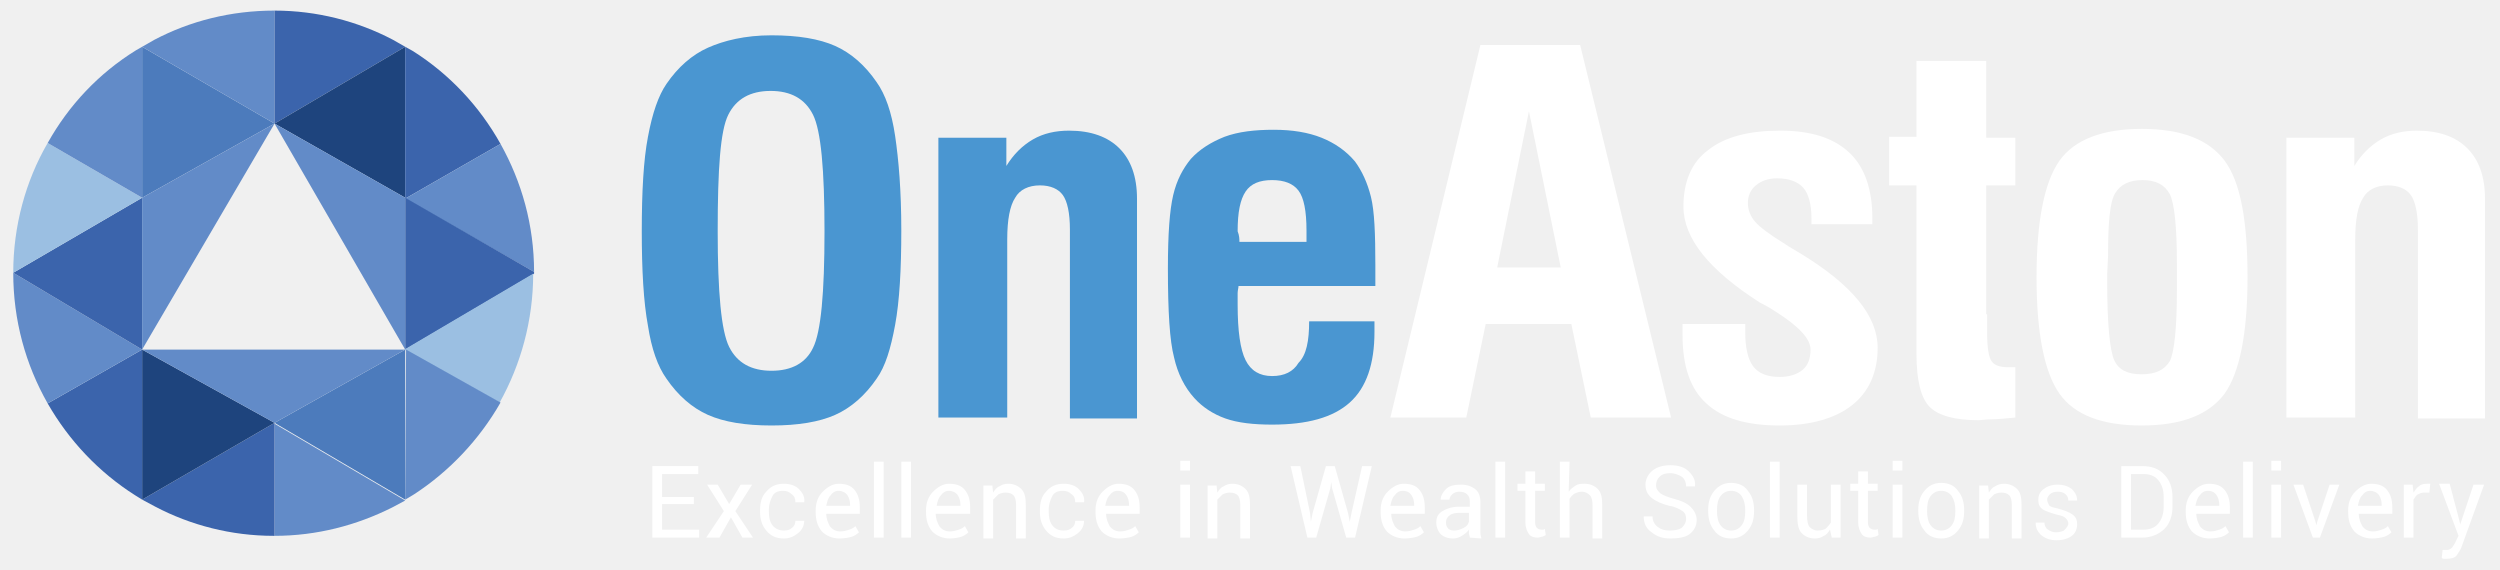
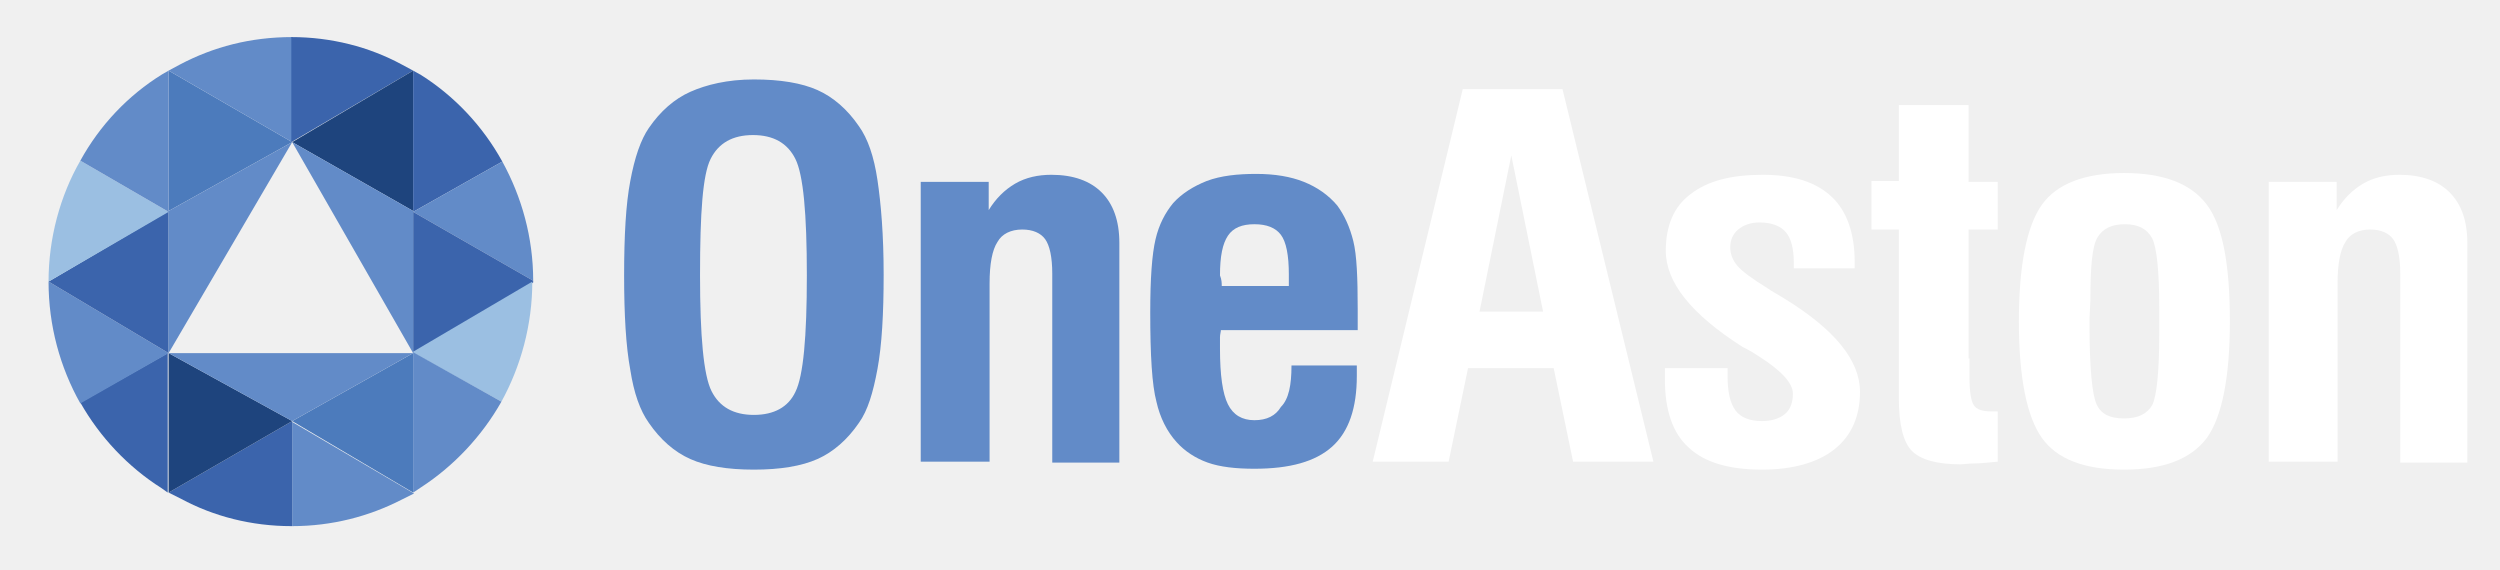
<svg xmlns="http://www.w3.org/2000/svg" version="1.1" id="Layer_1" x="0px" y="0px" viewBox="0 0 283.2 64.5" style="enable-background:new 0 0 283.2 64.5;" xml:space="preserve">
  <style type="text/css">
	.st0{fill:#FFFFFF;}
- 	.st1{fill:#4A96D1;}
+ 	.st1{fill:#628BC8;}
	.st2{fill:none;}
	.st3{fill:#4C7BBC;}
- 	.st4{fill:#628BC8;}
- 	.st5{fill:#3B64AC;}
- 	.st6{fill:#1E447D;}
- 	.st7{fill:#9BBFE2;}
+ 	.st4{fill:#3B64AC;}
+ 	.st5{fill:#1E447D;}
+ 	.st6{fill:#9BBFE2;}
</style>
  <g>
-     <path class="st0" d="M157.5,47.3l10.2-42.2H179l10.3,42.2h-9.1L178,36.7h-9.7l-2.2,10.6C166.1,47.3,157.5,47.3,157.5,47.3z    M169.6,30.3h7.2l-3.6-17.7L169.6,30.3z" />
-     <path class="st0" d="M190.6,36.7h7.1v0.9c0,1.8,0.3,3.1,0.9,3.9c0.6,0.8,1.6,1.2,3,1.2c1.1,0,2-0.3,2.6-0.8s0.9-1.3,0.9-2.3   c0-1.2-1.3-2.6-3.8-4.2c-0.6-0.4-1.1-0.7-1.5-0.9l-0.4-0.2c-5.8-3.7-8.7-7.3-8.7-10.9c0-2.8,0.9-5,2.8-6.4c1.9-1.5,4.6-2.2,8.2-2.2   c3.4,0,6,0.8,7.8,2.5c1.7,1.6,2.6,4.1,2.6,7.4v0.7h-6.9v-0.7c0-1.5-0.3-2.7-0.9-3.4s-1.6-1.1-3-1.1c-1,0-1.8,0.3-2.4,0.8   c-0.6,0.5-0.9,1.2-0.9,2s0.3,1.5,0.8,2.1s1.7,1.5,3.5,2.6c0.4,0.3,1,0.6,1.8,1.1c5.7,3.5,8.6,7,8.6,10.6c0,2.8-1,5-2.9,6.5   s-4.7,2.3-8.2,2.3c-3.7,0-6.5-0.8-8.3-2.5c-1.8-1.6-2.7-4.2-2.7-7.7c0-0.1,0-0.3,0-0.6C190.6,37.1,190.6,36.9,190.6,36.7z" />
-     <path class="st0" d="M225.1,35.6v2.1c0,1.7,0.2,2.8,0.5,3.2c0.3,0.5,1,0.7,1.9,0.7c0.2,0,0.4,0,0.5,0s0.2,0,0.3,0v5.7   c-1.1,0.1-2,0.2-2.7,0.2c-0.6,0-1.2,0.1-1.5,0.1c-2.6,0-4.5-0.5-5.5-1.5s-1.5-3-1.5-6V21H214v-5.5h3.1V6.9h7.9v8.7h3.3V21H225v14.6   H225.1z" />
-     <path class="st0" d="M230.7,31.4c0-6.4,0.9-10.8,2.6-13.2s4.9-3.6,9.3-3.6c4.5,0,7.6,1.2,9.4,3.6c1.8,2.4,2.6,6.8,2.6,13.2   s-0.9,10.8-2.6,13.2c-1.8,2.4-4.9,3.6-9.4,3.6s-7.6-1.2-9.3-3.6C231.6,42.2,230.7,37.8,230.7,31.4z M238.7,31.1v0.7   c0,4.9,0.3,7.9,0.8,9c0.5,1.1,1.5,1.6,3.1,1.6s2.6-0.5,3.2-1.5c0.5-1,0.8-3.7,0.8-8v-1.3v-1.8c0-4.2-0.3-6.8-0.8-7.8   c-0.6-1.1-1.6-1.6-3.1-1.6s-2.5,0.5-3.1,1.5s-0.8,3.3-0.8,7.1L238.7,31.1L238.7,31.1z" />
-     <path class="st0" d="M259,47.3V15.6h7.7v3.2c0.8-1.3,1.8-2.3,3-3c1.2-0.7,2.6-1,4.1-1c2.5,0,4.4,0.7,5.7,2s2,3.2,2,5.7v24.9h-7.6   V26c0-1.9-0.3-3.2-0.8-3.9s-1.4-1.1-2.6-1.1c-1.3,0-2.3,0.5-2.8,1.4c-0.6,0.9-0.9,2.5-0.9,4.7v20.2H259z" />
+     <path class="st0" d="M155.5,52.3l10.2-42.2H177l10.3,42.2h-9.1L176,41.7h-9.7l-2.2,10.6C164.1,52.3,155.5,52.3,155.5,52.3z    M167.6,35.3h7.2l-3.6-17.7L167.6,35.3z" />
+     <path class="st0" d="M188.6,41.7h7.1v0.9c0,1.8,0.3,3.1,0.9,3.9c0.6,0.8,1.6,1.2,3,1.2c1.1,0,2-0.3,2.6-0.8s0.9-1.3,0.9-2.3   c0-1.2-1.3-2.6-3.8-4.2c-0.6-0.4-1.1-0.7-1.5-0.9l-0.4-0.2c-5.8-3.7-8.7-7.3-8.7-10.9c0-2.8,0.9-5,2.8-6.4c1.9-1.5,4.6-2.2,8.2-2.2   c3.4,0,6,0.8,7.8,2.5c1.7,1.6,2.6,4.1,2.6,7.4v0.7h-6.9v-0.7c0-1.5-0.3-2.7-0.9-3.4s-1.6-1.1-3-1.1c-1,0-1.8,0.3-2.4,0.8   c-0.6,0.5-0.9,1.2-0.9,2s0.3,1.5,0.8,2.1s1.7,1.5,3.5,2.6c0.4,0.3,1,0.6,1.8,1.1c5.7,3.5,8.6,7,8.6,10.6c0,2.8-1,5-2.9,6.5   s-4.7,2.3-8.2,2.3c-3.7,0-6.5-0.8-8.3-2.5c-1.8-1.6-2.7-4.2-2.7-7.7c0-0.1,0-0.3,0-0.6C188.6,42.1,188.6,41.9,188.6,41.7z" />
+     <path class="st0" d="M223.1,40.6v2.1c0,1.7,0.2,2.8,0.5,3.2c0.3,0.5,1,0.7,1.9,0.7c0.2,0,0.4,0,0.5,0s0.2,0,0.3,0v5.7   c-1.1,0.1-2,0.2-2.7,0.2c-0.6,0-1.2,0.1-1.5,0.1c-2.6,0-4.5-0.5-5.5-1.5s-1.5-3-1.5-6V26H212v-5.5h3.1v-8.6h7.9v8.7h3.3V26H223   v14.6H223.1z" />
+     <path class="st0" d="M228.7,36.4c0-6.4,0.9-10.8,2.6-13.2s4.9-3.6,9.3-3.6c4.5,0,7.6,1.2,9.4,3.6c1.8,2.4,2.6,6.8,2.6,13.2   s-0.9,10.8-2.6,13.2c-1.8,2.4-4.9,3.6-9.4,3.6s-7.6-1.2-9.3-3.6C229.6,47.2,228.7,42.8,228.7,36.4z M236.7,36.1v0.7   c0,4.9,0.3,7.9,0.8,9c0.5,1.1,1.5,1.6,3.1,1.6s2.6-0.5,3.2-1.5c0.5-1,0.8-3.7,0.8-8v-1.3v-1.8c0-4.2-0.3-6.8-0.8-7.8   c-0.6-1.1-1.6-1.6-3.1-1.6s-2.5,0.5-3.1,1.5s-0.8,3.3-0.8,7.1L236.7,36.1L236.7,36.1z" />
+     <path class="st0" d="M257,52.3V20.6h7.7v3.2c0.8-1.3,1.8-2.3,3-3c1.2-0.7,2.6-1,4.1-1c2.5,0,4.4,0.7,5.7,2s2,3.2,2,5.7v24.9h-7.6   V31c0-1.9-0.3-3.2-0.8-3.9s-1.4-1.1-2.6-1.1c-1.3,0-2.3,0.5-2.8,1.4c-0.6,0.9-0.9,2.5-0.9,4.7v20.2H257z" />
  </g>
  <g>
-     <path class="st1" d="M72.7,26.2c0-4.5,0.2-8.1,0.7-10.7c0.5-2.7,1.2-4.7,2.1-6c1.3-1.9,2.9-3.3,4.7-4.1S84.4,4,87.4,4   s5.4,0.4,7.2,1.2s3.4,2.2,4.7,4.1c1,1.4,1.7,3.4,2.1,6.1s0.7,6.2,0.7,10.7c0,4.4-0.2,8-0.7,10.7s-1.1,4.7-2.1,6.1   c-1.3,1.9-2.9,3.3-4.7,4.1c-1.8,0.8-4.2,1.2-7.2,1.2S82,47.8,80.2,47c-1.8-0.8-3.4-2.2-4.7-4.1c-1-1.4-1.7-3.4-2.1-6   C72.9,34.2,72.7,30.6,72.7,26.2z M81.3,26.2c0,6.9,0.4,11.3,1.3,13.1c0.9,1.8,2.5,2.7,4.8,2.7s3.9-0.9,4.7-2.6   c0.9-1.8,1.3-6.2,1.3-13.2S93,14.8,92.1,13s-2.5-2.7-4.8-2.7s-3.9,0.9-4.8,2.7S81.3,19.1,81.3,26.2z" />
-     <path class="st1" d="M106.3,47.3V15.6h7.7v3.2c0.8-1.3,1.8-2.3,3-3c1.2-0.7,2.6-1,4.1-1c2.5,0,4.4,0.7,5.7,2s2,3.2,2,5.7v24.9h-7.6   V26c0-1.9-0.3-3.2-0.8-3.9S119,21,117.8,21c-1.3,0-2.3,0.5-2.8,1.4c-0.6,0.9-0.9,2.5-0.9,4.7v20.2H106.3z" />
-     <path class="st1" d="M148.3,36.4h7.4c0,0.1,0,0.4,0,0.6c0,0.3,0,0.5,0,0.6c0,3.6-0.9,6.3-2.8,8c-1.9,1.7-4.8,2.5-8.8,2.5   c-2.1,0-3.9-0.2-5.3-0.7c-1.4-0.5-2.6-1.3-3.5-2.3c-1.1-1.2-1.9-2.8-2.3-4.6c-0.5-1.9-0.7-5.2-0.7-10.1c0-3.9,0.2-6.6,0.6-8.3   c0.4-1.7,1.1-3,2-4.1c1-1.1,2.3-1.9,3.8-2.5c1.6-0.6,3.5-0.8,5.6-0.8s3.9,0.3,5.4,0.9s2.8,1.5,3.8,2.7c0.8,1.1,1.4,2.4,1.8,4   c0.4,1.6,0.5,4.2,0.5,7.7v2.4h-15.5c0,0.2-0.1,0.5-0.1,0.8s0,0.7,0,1.3c0,3,0.3,5.1,0.9,6.3c0.6,1.2,1.6,1.8,3,1.8s2.4-0.5,3-1.5   C148,40.2,148.3,38.6,148.3,36.4z M140.4,27.4h7.6v-1.3c0-2.2-0.3-3.7-0.9-4.5s-1.6-1.2-3-1.2s-2.4,0.4-3,1.3s-0.9,2.3-0.9,4.5   C140.4,26.7,140.4,27.1,140.4,27.4z" />
+     <path class="st1" d="M70.7,31.2c0-4.5,0.2-8.1,0.7-10.7c0.5-2.7,1.2-4.7,2.1-6c1.3-1.9,2.9-3.3,4.7-4.1C80,9.6,82.4,9,85.4,9   s5.4,0.4,7.2,1.2s3.4,2.2,4.7,4.1c1,1.4,1.7,3.4,2.1,6.1s0.7,6.2,0.7,10.7c0,4.4-0.2,8-0.7,10.7s-1.1,4.7-2.1,6.1   c-1.3,1.9-2.9,3.3-4.7,4.1c-1.8,0.8-4.2,1.2-7.2,1.2S80,52.8,78.2,52s-3.4-2.2-4.7-4.1c-1-1.4-1.7-3.4-2.1-6   C70.9,39.2,70.7,35.6,70.7,31.2z M79.3,31.2c0,6.9,0.4,11.3,1.3,13.1c0.9,1.8,2.5,2.7,4.8,2.7s3.9-0.9,4.7-2.6   c0.9-1.8,1.3-6.2,1.3-13.2S91,19.8,90.1,18s-2.5-2.7-4.8-2.7s-3.9,0.9-4.8,2.7S79.3,24.1,79.3,31.2z" />
+     <path class="st1" d="M104.3,52.3V20.6h7.7v3.2c0.8-1.3,1.8-2.3,3-3c1.2-0.7,2.6-1,4.1-1c2.5,0,4.4,0.7,5.7,2s2,3.2,2,5.7v24.9h-7.6   V31c0-1.9-0.3-3.2-0.8-3.9S117,26,115.8,26c-1.3,0-2.3,0.5-2.8,1.4c-0.6,0.9-0.9,2.5-0.9,4.7v20.2H104.3z" />
+     <path class="st1" d="M146.3,41.4h7.4c0,0.1,0,0.4,0,0.6c0,0.3,0,0.5,0,0.6c0,3.6-0.9,6.3-2.8,8c-1.9,1.7-4.8,2.5-8.8,2.5   c-2.1,0-3.9-0.2-5.3-0.7c-1.4-0.5-2.6-1.3-3.5-2.3c-1.1-1.2-1.9-2.8-2.3-4.6c-0.5-1.9-0.7-5.2-0.7-10.1c0-3.9,0.2-6.6,0.6-8.3   c0.4-1.7,1.1-3,2-4.1c1-1.1,2.3-1.9,3.8-2.5c1.6-0.6,3.5-0.8,5.6-0.8s3.9,0.3,5.4,0.9c1.5,0.6,2.8,1.5,3.8,2.7   c0.8,1.1,1.4,2.4,1.8,4c0.4,1.6,0.5,4.2,0.5,7.7v2.4h-15.5c0,0.2-0.1,0.5-0.1,0.8s0,0.7,0,1.3c0,3,0.3,5.1,0.9,6.3   c0.6,1.2,1.6,1.8,3,1.8s2.4-0.5,3-1.5C146,45.2,146.3,43.6,146.3,41.4z M138.4,32.4h7.6v-1.3c0-2.2-0.3-3.7-0.9-4.5s-1.6-1.2-3-1.2   s-2.4,0.4-3,1.3s-0.9,2.3-0.9,4.5C138.4,31.7,138.4,32.1,138.4,32.4z" />
  </g>
  <g>
-     <path class="st0" d="M78.6,57.1H75V60h4.2v0.9h-5.3v-8.1h5.2v0.9H75v2.6h3.6V57.1z" />
-     <path class="st0" d="M82.6,57.1l1.3-2.2h1.3l-1.9,3l2,3h-1.2l-1.3-2.3l-1.3,2.3H80l2-3l-1.9-3h1.2L82.6,57.1z" />
-     <path class="st0" d="M88.8,60.1c0.4,0,0.7-0.1,0.9-0.3c0.3-0.2,0.4-0.5,0.4-0.8h1l0,0c0,0.5-0.2,1-0.7,1.4s-1,0.6-1.6,0.6   c-0.9,0-1.5-0.3-2-0.9c-0.5-0.6-0.7-1.3-0.7-2.1v-0.2c0-0.9,0.2-1.6,0.7-2.1c0.5-0.6,1.1-0.9,2-0.9c0.7,0,1.3,0.2,1.7,0.6   c0.4,0.4,0.7,0.9,0.6,1.5l0,0h-1c0-0.4-0.1-0.7-0.4-0.9c-0.3-0.3-0.6-0.4-1-0.4c-0.6,0-1,0.2-1.2,0.6c-0.2,0.4-0.4,0.9-0.4,1.5V58   c0,0.6,0.1,1.1,0.4,1.5C87.8,59.9,88.3,60.1,88.8,60.1z" />
-     <path class="st0" d="M95.1,61c-0.8,0-1.5-0.3-2-0.8c-0.5-0.6-0.7-1.3-0.7-2.2v-0.2c0-0.9,0.3-1.6,0.8-2.1s1.1-0.9,1.8-0.9   c0.8,0,1.4,0.2,1.8,0.7s0.6,1.1,0.6,2v0.7h-3.8l0,0c0,0.6,0.2,1,0.4,1.4c0.3,0.4,0.7,0.6,1.2,0.6c0.4,0,0.7-0.1,1-0.2   c0.3-0.1,0.5-0.2,0.7-0.4l0.4,0.7c-0.2,0.2-0.5,0.4-0.8,0.5S95.6,61,95.1,61z M95,55.6c-0.4,0-0.7,0.2-0.9,0.5   c-0.3,0.3-0.4,0.7-0.5,1.2l0,0h2.7v-0.1c0-0.4-0.1-0.8-0.3-1.1S95.4,55.6,95,55.6z" />
-     <path class="st0" d="M100.1,60.9H99v-8.6h1.1V60.9z" />
-     <path class="st0" d="M103.2,60.9h-1.1v-8.6h1.1V60.9z" />
-     <path class="st0" d="M107.6,61c-0.8,0-1.5-0.3-2-0.8c-0.5-0.6-0.7-1.3-0.7-2.2v-0.2c0-0.9,0.3-1.6,0.8-2.1s1.1-0.9,1.8-0.9   c0.8,0,1.4,0.2,1.8,0.7s0.6,1.1,0.6,2v0.7H106l0,0c0,0.6,0.2,1,0.4,1.4c0.3,0.4,0.7,0.6,1.2,0.6c0.4,0,0.7-0.1,1-0.2   c0.3-0.1,0.5-0.2,0.7-0.4l0.4,0.7c-0.2,0.2-0.5,0.4-0.8,0.5S108.1,61,107.6,61z M107.5,55.6c-0.4,0-0.7,0.2-0.9,0.5   c-0.3,0.3-0.4,0.7-0.5,1.2l0,0h2.7v-0.1c0-0.4-0.1-0.8-0.3-1.1S107.9,55.6,107.5,55.6z" />
-     <path class="st0" d="M112.4,54.9l0.1,0.9c0.2-0.3,0.4-0.6,0.7-0.7c0.3-0.2,0.6-0.3,1-0.3c0.6,0,1.1,0.2,1.5,0.6   c0.4,0.4,0.5,1,0.5,1.8V61h-1.1v-3.8c0-0.5-0.1-0.9-0.3-1.1s-0.5-0.3-0.9-0.3c-0.3,0-0.6,0.1-0.8,0.2c-0.2,0.2-0.4,0.4-0.6,0.6V61   h-1.1v-6h1V54.9z" />
-     <path class="st0" d="M120.5,60.1c0.4,0,0.7-0.1,0.9-0.3c0.3-0.2,0.4-0.5,0.4-0.8h1l0,0c0,0.5-0.2,1-0.7,1.4s-1,0.6-1.6,0.6   c-0.9,0-1.5-0.3-2-0.9c-0.5-0.6-0.7-1.3-0.7-2.1v-0.2c0-0.9,0.2-1.6,0.7-2.1c0.5-0.6,1.1-0.9,2-0.9c0.7,0,1.3,0.2,1.7,0.6   c0.4,0.4,0.7,0.9,0.6,1.5l0,0h-1c0-0.4-0.1-0.7-0.4-0.9c-0.3-0.3-0.6-0.4-1-0.4c-0.6,0-1,0.2-1.2,0.6c-0.2,0.4-0.4,0.9-0.4,1.5V58   c0,0.6,0.1,1.1,0.4,1.5C119.5,59.9,119.9,60.1,120.5,60.1z" />
-     <path class="st0" d="M126.8,61c-0.8,0-1.5-0.3-2-0.8c-0.5-0.6-0.7-1.3-0.7-2.2v-0.2c0-0.9,0.3-1.6,0.8-2.1s1.1-0.9,1.8-0.9   c0.8,0,1.4,0.2,1.8,0.7s0.6,1.1,0.6,2v0.7h-3.8l0,0c0,0.6,0.2,1,0.4,1.4c0.3,0.4,0.7,0.6,1.2,0.6c0.4,0,0.7-0.1,1-0.2   c0.3-0.1,0.5-0.2,0.7-0.4l0.4,0.7c-0.2,0.2-0.5,0.4-0.8,0.5S127.3,61,126.8,61z M126.6,55.6c-0.4,0-0.7,0.2-0.9,0.5   c-0.3,0.3-0.4,0.7-0.5,1.2l0,0h2.7v-0.1c0-0.4-0.1-0.8-0.3-1.1S127.1,55.6,126.6,55.6z" />
-     <path class="st0" d="M134.8,53.3h-1.1v-1.1h1.1V53.3z M134.8,60.9h-1.1v-6h1.1V60.9z" />
-     <path class="st0" d="M137.8,54.9l0.1,0.9c0.2-0.3,0.4-0.6,0.7-0.7c0.3-0.2,0.6-0.3,1-0.3c0.6,0,1.1,0.2,1.5,0.6   c0.4,0.4,0.5,1,0.5,1.8V61h-1.1v-3.8c0-0.5-0.1-0.9-0.3-1.1s-0.5-0.3-0.9-0.3c-0.3,0-0.6,0.1-0.8,0.2c-0.2,0.2-0.4,0.4-0.6,0.6V61   h-1.1v-6h1V54.9z" />
-     <path class="st0" d="M148.4,58.1l0.1,1l0,0l0.2-1l1.5-5.3h1l1.5,5.3l0.2,1l0,0l0.2-1l1.2-5.3h1.1l-1.9,8.1h-1l-1.6-5.6l-0.1-0.7   l0,0l-0.1,0.7l-1.6,5.6h-1l-1.9-8.1h1.1L148.4,58.1z" />
-     <path class="st0" d="M159.1,61c-0.8,0-1.5-0.3-2-0.8c-0.5-0.6-0.7-1.3-0.7-2.2v-0.2c0-0.9,0.3-1.6,0.8-2.1s1.1-0.9,1.8-0.9   c0.8,0,1.4,0.2,1.8,0.7s0.6,1.1,0.6,2v0.7h-3.8l0,0c0,0.6,0.2,1,0.4,1.4c0.3,0.4,0.7,0.6,1.2,0.6c0.4,0,0.7-0.1,1-0.2   c0.3-0.1,0.5-0.2,0.7-0.4l0.4,0.7c-0.2,0.2-0.5,0.4-0.8,0.5S159.6,61,159.1,61z M158.9,55.6c-0.4,0-0.7,0.2-0.9,0.5   c-0.3,0.3-0.4,0.7-0.5,1.2l0,0h2.7v-0.1c0-0.4-0.1-0.8-0.3-1.1S159.4,55.6,158.9,55.6z" />
-     <path class="st0" d="M166.5,60.9c0-0.2-0.1-0.3-0.1-0.5s0-0.3,0-0.4c-0.2,0.3-0.5,0.5-0.8,0.7s-0.7,0.3-1,0.3   c-0.6,0-1.1-0.2-1.4-0.5c-0.3-0.3-0.5-0.8-0.5-1.3c0-0.6,0.2-1,0.7-1.3s1.1-0.5,1.9-0.5h1.2v-0.6c0-0.4-0.1-0.6-0.3-0.8   s-0.5-0.3-0.9-0.3c-0.3,0-0.6,0.1-0.8,0.3s-0.3,0.4-0.3,0.6h-1l0,0c0-0.4,0.2-0.8,0.6-1.2s1-0.5,1.7-0.5s1.2,0.2,1.6,0.5   c0.4,0.3,0.6,0.8,0.6,1.5v2.9c0,0.2,0,0.4,0,0.6c0,0.2,0.1,0.4,0.1,0.6L166.5,60.9L166.5,60.9z M164.7,60.1c0.4,0,0.7-0.1,1.1-0.3   s0.5-0.4,0.6-0.7v-1h-1.2c-0.4,0-0.8,0.1-1,0.3c-0.3,0.2-0.4,0.5-0.4,0.8s0.1,0.5,0.2,0.6C164.1,60,164.4,60.1,164.7,60.1z" />
-     <path class="st0" d="M170.5,60.9h-1.1v-8.6h1.1V60.9z" />
-     <path class="st0" d="M173.9,53.4v1.4h1.1v0.8h-1.1v3.6c0,0.3,0.1,0.5,0.2,0.6s0.3,0.2,0.5,0.2c0.1,0,0.1,0,0.2,0s0.1,0,0.2-0.1   l0.1,0.7c-0.1,0.1-0.2,0.1-0.4,0.2c-0.2,0-0.3,0.1-0.5,0.1c-0.4,0-0.8-0.1-1-0.4s-0.4-0.7-0.4-1.3v-3.6h-0.9v-0.8h0.9v-1.4H173.9z" />
-     <path class="st0" d="M177.7,55.7c0.2-0.3,0.5-0.5,0.8-0.7s0.6-0.2,1-0.2c0.6,0,1.1,0.2,1.5,0.6c0.4,0.4,0.5,1,0.5,1.8V61h-1.1v-3.8   c0-0.5-0.1-0.9-0.3-1.1s-0.5-0.4-0.9-0.4c-0.3,0-0.6,0.1-0.8,0.2c-0.2,0.1-0.4,0.3-0.6,0.6v4.4h-1.1v-8.6h1.1L177.7,55.7   L177.7,55.7z" />
-     <path class="st0" d="M191,58.8c0-0.4-0.1-0.7-0.4-0.9s-0.8-0.5-1.5-0.6c-0.8-0.2-1.5-0.5-2-0.9s-0.7-0.9-0.7-1.5s0.3-1.2,0.8-1.6   c0.5-0.4,1.2-0.6,2-0.6c0.9,0,1.6,0.2,2.1,0.7s0.8,1,0.7,1.7l0,0h-1c0-0.5-0.2-0.9-0.5-1.1s-0.8-0.4-1.3-0.4s-0.9,0.1-1.2,0.4   s-0.4,0.6-0.4,1s0.2,0.6,0.5,0.9c0.3,0.2,0.8,0.4,1.5,0.6c0.8,0.2,1.5,0.5,1.9,0.9s0.7,0.9,0.7,1.5c0,0.7-0.3,1.2-0.8,1.6   S190,61,189.2,61s-1.5-0.2-2.1-0.7c-0.6-0.4-0.9-1-0.9-1.8l0,0h1c0,0.5,0.2,0.9,0.6,1.2c0.4,0.3,0.8,0.4,1.4,0.4   c0.5,0,1-0.1,1.3-0.3C190.8,59.5,191,59.2,191,58.8z" />
-     <path class="st0" d="M193.5,57.8c0-0.9,0.2-1.6,0.7-2.2c0.5-0.6,1.1-0.9,1.9-0.9c0.8,0,1.5,0.3,1.9,0.9c0.5,0.6,0.7,1.3,0.7,2.2   v0.1c0,0.9-0.2,1.6-0.7,2.2c-0.5,0.6-1.1,0.9-1.9,0.9s-1.5-0.3-1.9-0.9C193.7,59.5,193.5,58.8,193.5,57.8L193.5,57.8z M194.5,57.9   c0,0.6,0.1,1.2,0.4,1.6c0.3,0.4,0.7,0.6,1.2,0.6s0.9-0.2,1.2-0.6s0.4-0.9,0.4-1.6v-0.1c0-0.6-0.1-1.1-0.4-1.6   c-0.3-0.4-0.7-0.6-1.2-0.6s-0.9,0.2-1.2,0.6C194.6,56.6,194.5,57.1,194.5,57.9L194.5,57.9z" />
-     <path class="st0" d="M201.6,60.9h-1.1v-8.6h1.1V60.9z" />
-     <path class="st0" d="M207.3,60c-0.2,0.3-0.4,0.6-0.7,0.7c-0.3,0.2-0.6,0.3-1,0.3c-0.6,0-1.1-0.2-1.5-0.6s-0.5-1.1-0.5-2v-3.5h1.1   v3.5c0,0.6,0.1,1.1,0.3,1.3s0.5,0.4,0.9,0.4s0.7-0.1,0.9-0.2c0.2-0.2,0.4-0.4,0.6-0.7v-4.3h1.1v6h-1L207.3,60z" />
-     <path class="st0" d="M211.6,53.4v1.4h1.1v0.8h-1.1v3.6c0,0.3,0.1,0.5,0.2,0.6s0.3,0.2,0.5,0.2c0.1,0,0.1,0,0.2,0s0.1,0,0.2-0.1   l0.1,0.7c-0.1,0.1-0.2,0.1-0.4,0.2c-0.2,0-0.3,0.1-0.5,0.1c-0.4,0-0.8-0.1-1-0.4s-0.4-0.7-0.4-1.3v-3.6h-0.9v-0.8h0.9v-1.4H211.6z" />
-     <path class="st0" d="M215.5,53.3h-1.1v-1.1h1.1V53.3z M215.5,60.9h-1.1v-6h1.1V60.9z" />
-     <path class="st0" d="M217.3,57.8c0-0.9,0.2-1.6,0.7-2.2c0.5-0.6,1.1-0.9,1.9-0.9c0.8,0,1.5,0.3,1.9,0.9c0.5,0.6,0.7,1.3,0.7,2.2   v0.1c0,0.9-0.2,1.6-0.7,2.2c-0.5,0.6-1.1,0.9-1.9,0.9s-1.5-0.3-1.9-0.9C217.5,59.5,217.3,58.8,217.3,57.8L217.3,57.8z M218.3,57.9   c0,0.6,0.1,1.2,0.4,1.6c0.3,0.4,0.7,0.6,1.2,0.6s0.9-0.2,1.2-0.6s0.4-0.9,0.4-1.6v-0.1c0-0.6-0.1-1.1-0.4-1.6   c-0.3-0.4-0.7-0.6-1.2-0.6s-0.9,0.2-1.2,0.6C218.4,56.6,218.3,57.1,218.3,57.9L218.3,57.9z" />
-     <path class="st0" d="M225.2,54.9l0.1,0.9c0.2-0.3,0.4-0.6,0.7-0.7c0.3-0.2,0.6-0.3,1-0.3c0.6,0,1.1,0.2,1.5,0.6   c0.4,0.4,0.5,1,0.5,1.8V61h-1.1v-3.8c0-0.5-0.1-0.9-0.3-1.1s-0.5-0.3-0.9-0.3c-0.3,0-0.6,0.1-0.8,0.2c-0.2,0.2-0.4,0.4-0.6,0.6V61   h-1.1v-6h1V54.9z" />
-     <path class="st0" d="M234.3,59.3c0-0.2-0.1-0.4-0.3-0.6c-0.2-0.2-0.5-0.3-1-0.4c-0.7-0.2-1.3-0.4-1.6-0.6c-0.4-0.3-0.5-0.6-0.5-1.1   s0.2-0.9,0.6-1.2c0.4-0.3,0.9-0.5,1.6-0.5c0.7,0,1.2,0.2,1.6,0.5c0.4,0.4,0.6,0.8,0.6,1.3l0,0h-1c0-0.3-0.1-0.5-0.3-0.7   s-0.5-0.3-0.9-0.3s-0.7,0.1-0.9,0.3s-0.3,0.4-0.3,0.6c0,0.2,0.1,0.4,0.2,0.6s0.5,0.3,1,0.4c0.7,0.2,1.3,0.4,1.7,0.7   s0.5,0.7,0.5,1.1c0,0.5-0.2,1-0.6,1.3c-0.4,0.3-1,0.5-1.7,0.5c-0.8,0-1.3-0.2-1.8-0.6c-0.4-0.4-0.6-0.8-0.6-1.4l0,0h1   c0,0.4,0.2,0.7,0.4,0.8c0.3,0.2,0.6,0.3,0.9,0.3c0.4,0,0.7-0.1,0.9-0.2C234.2,59.7,234.3,59.5,234.3,59.3z" />
-     <path class="st0" d="M240.3,60.9v-8.1h2.4c1,0,1.9,0.3,2.5,1c0.6,0.6,0.9,1.5,0.9,2.5v1.1c0,1-0.3,1.9-0.9,2.5   c-0.6,0.6-1.5,1-2.5,1H240.3z M241.4,53.7V60h1.4c0.7,0,1.3-0.2,1.7-0.7s0.6-1.1,0.6-1.9v-1.1c0-0.8-0.2-1.4-0.6-1.9   c-0.4-0.5-1-0.7-1.7-0.7C242.8,53.7,241.4,53.7,241.4,53.7z" />
-     <path class="st0" d="M250.3,61c-0.8,0-1.5-0.3-2-0.8c-0.5-0.6-0.7-1.3-0.7-2.2v-0.2c0-0.9,0.3-1.6,0.8-2.1s1.1-0.9,1.8-0.9   c0.8,0,1.4,0.2,1.8,0.7s0.6,1.1,0.6,2v0.7h-3.8l0,0c0,0.6,0.2,1,0.4,1.4c0.3,0.4,0.7,0.6,1.2,0.6c0.4,0,0.7-0.1,1-0.2   c0.3-0.1,0.5-0.2,0.7-0.4l0.4,0.7c-0.2,0.2-0.5,0.4-0.8,0.5S250.8,61,250.3,61z M250.1,55.6c-0.4,0-0.7,0.2-0.9,0.5   c-0.3,0.3-0.4,0.7-0.5,1.2l0,0h2.7v-0.1c0-0.4-0.1-0.8-0.3-1.1S250.6,55.6,250.1,55.6z" />
-     <path class="st0" d="M255.2,60.9h-1.1v-8.6h1.1V60.9z" />
-     <path class="st0" d="M258.4,53.3h-1.1v-1.1h1.1V53.3z M258.4,60.9h-1.1v-6h1.1V60.9z" />
-     <path class="st0" d="M262.3,59.1l0.1,0.4l0,0l0.1-0.4l1.4-4.2h1.1l-2.2,6H262l-2.2-6h1.1L262.3,59.1z" />
-     <path class="st0" d="M268.7,61c-0.8,0-1.5-0.3-2-0.8c-0.5-0.6-0.7-1.3-0.7-2.2v-0.2c0-0.9,0.3-1.6,0.8-2.1s1.1-0.9,1.8-0.9   c0.8,0,1.4,0.2,1.8,0.7s0.6,1.1,0.6,2v0.7h-3.8l0,0c0,0.6,0.2,1,0.4,1.4c0.3,0.4,0.7,0.6,1.2,0.6c0.4,0,0.7-0.1,1-0.2   c0.3-0.1,0.5-0.2,0.7-0.4l0.4,0.7c-0.2,0.2-0.5,0.4-0.8,0.5S269.2,61,268.7,61z M268.5,55.6c-0.4,0-0.7,0.2-0.9,0.5   c-0.3,0.3-0.4,0.7-0.5,1.2l0,0h2.7v-0.1c0-0.4-0.1-0.8-0.3-1.1S268.9,55.6,268.5,55.6z" />
-     <path class="st0" d="M275.2,55.8h-0.6c-0.3,0-0.5,0.1-0.7,0.2c-0.2,0.1-0.3,0.3-0.5,0.6v4.3h-1.1v-6h1l0.1,0.9   c0.2-0.3,0.4-0.6,0.6-0.7c0.2-0.2,0.5-0.3,0.9-0.3c0.1,0,0.2,0,0.2,0s0.1,0,0.2,0L275.2,55.8z" />
-     <path class="st0" d="M278.5,58.6l0.2,0.8l0,0l1.5-4.5h1.2l-2.5,6.9c-0.1,0.4-0.4,0.8-0.6,1.1s-0.7,0.4-1.1,0.4c-0.1,0-0.2,0-0.3,0   c-0.1,0-0.2,0-0.3-0.1l0.1-0.9c0,0,0,0,0.2,0s0.2,0,0.3,0c0.2,0,0.4-0.1,0.6-0.3c0.1-0.2,0.3-0.4,0.4-0.7l0.3-0.6l-2.2-5.9h1.2   L278.5,58.6z" />
-   </g>
-   <g>
-     <polygon class="st2" points="31.1,14 16.1,39.6 45.9,39.6  " />
-     <polygon class="st3" points="31.1,14 16.1,5.3 16.1,22.4  " />
-     <path class="st4" d="M31.1,1.2C31.1,1.2,31,1.2,31.1,1.2c-5,0-9.6,1.2-13.6,3.3l-1.4,0.8l15,8.7V1.2z" />
-     <path class="st5" d="M45.9,5.3l-1.4-0.8c-4-2.1-8.6-3.3-13.4-3.3V14L45.9,5.3z" />
-     <polygon class="st6" points="45.9,22.4 45.9,5.3 31.1,14  " />
-     <path class="st5" d="M56.7,16.3c-2.4-4.3-5.8-7.9-9.9-10.5l-0.9-0.5v17.2L56.7,16.3z" />
-     <path class="st4" d="M60.5,30.8c0-5.3-1.4-10.2-3.8-14.5l-10.8,6.2L60.5,30.8z" />
-     <path class="st5" d="M60.5,30.8l-14.6-8.4v17.2L60.5,31v-0.1V30.8z" />
-     <path class="st7" d="M56.6,45.6c2.4-4.3,3.8-9.3,3.8-14.6l-14.6,8.6L56.6,45.6z" />
-     <path class="st4" d="M45.9,56.6l1-0.6c4-2.6,7.4-6.2,9.8-10.4l-10.7-6L45.9,56.6L45.9,56.6z" />
-     <polygon class="st3" points="31.1,47.9 45.9,56.6 45.9,39.6  " />
-     <path class="st4" d="M31.1,60.7c4.8,0,9.3-1.2,13.3-3.2l1.5-0.8L31.1,48C31.1,48,31.1,60.7,31.1,60.7z" />
-     <path class="st5" d="M16.1,56.6l1.5,0.8c4,2.1,8.6,3.3,13.4,3.3h0.1V47.9L16.1,56.6z" />
-     <polygon class="st6" points="16.1,39.6 16.1,56.6 31.1,47.9  " />
-     <path class="st5" d="M5.4,45.7c2.4,4.2,5.8,7.8,9.9,10.4l0.8,0.5v-17L5.4,45.7z" />
-     <path class="st4" d="M1.5,30.9L1.5,30.9c0,5.4,1.4,10.4,3.9,14.8l10.7-6.1L1.5,30.9z" />
-     <polygon class="st5" points="1.5,30.9 1.5,30.9 16.1,39.6 16.1,22.4  " />
-     <path class="st7" d="M5.4,16.2c-2.5,4.3-3.9,9.4-3.9,14.7l14.6-8.5L5.4,16.2z" />
-     <path class="st4" d="M16.1,5.3l-0.7,0.4c-4.2,2.6-7.6,6.2-10,10.5l10.7,6.2V5.3z" />
-     <polygon class="st4" points="16.1,22.4 16.1,39.6 31.1,14  " />
-     <polygon class="st4" points="45.9,39.6 16.1,39.6 31.1,47.9  " />
-     <polygon class="st4" points="45.9,39.6 45.9,22.4 31.1,14  " />
+     <polygon class="st2" points="33.1,16.1 19.1,40 46.8,40  " />
+     <polygon class="st3" points="33.1,16.1 19.1,8 19.1,23.9  " />
+     <path class="st1" d="M33.1,4.2C33.1,4.2,33,4.2,33.1,4.2c-4.7,0-8.9,1.1-12.7,3.1L19.1,8l14,8.1V4.2z" />
+     <path class="st4" d="M46.8,8l-1.3-0.7c-3.7-2-8-3.1-12.5-3.1v11.9L46.8,8z" />
+     <polygon class="st5" points="46.8,23.9 46.8,8 33.1,16.1  " />
+     <path class="st4" d="M56.9,18.3c-2.2-4-5.4-7.4-9.2-9.8L46.8,8v16L56.9,18.3z" />
+     <path class="st1" d="M60.4,31.8c0-4.9-1.3-9.5-3.5-13.5L46.8,24L60.4,31.8z" />
+     <path class="st4" d="M60.4,31.8l-13.6-7.8v16l13.6-8V31.8L60.4,31.8z" />
+     <path class="st6" d="M56.8,45.5c2.2-4,3.5-8.7,3.5-13.6l-13.6,8L56.8,45.5z" />
+     <path class="st1" d="M46.8,55.8l0.9-0.6c3.7-2.4,6.9-5.8,9.1-9.7l-10-5.6L46.8,55.8L46.8,55.8z" />
+     <polygon class="st3" points="33.1,47.7 46.8,55.8 46.8,40  " />
+     <path class="st1" d="M33.1,59.6c4.5,0,8.7-1.1,12.4-3l1.4-0.7l-13.8-8.1V59.6z" />
+     <path class="st4" d="M19.1,55.8l1.4,0.7c3.7,2,8,3.1,12.5,3.1h0.1V47.7L19.1,55.8z" />
+     <polygon class="st5" points="19.1,40 19.1,55.8 33.1,47.7  " />
+     <path class="st4" d="M9.1,45.6c2.2,3.9,5.4,7.3,9.2,9.7l0.7,0.5V40L9.1,45.6z" />
+     <path class="st1" d="M5.5,31.9L5.5,31.9c0,5,1.3,9.7,3.6,13.8l10-5.7L5.5,31.9z" />
+     <polygon class="st4" points="5.5,31.9 5.5,31.9 19.1,40 19.1,23.9  " />
+     <path class="st6" d="M9.1,18.2c-2.3,4-3.6,8.8-3.6,13.7l13.6-7.9L9.1,18.2z" />
+     <path class="st1" d="M19.1,8l-0.7,0.4c-3.9,2.4-7.1,5.8-9.3,9.8l10,5.8V8z" />
+     <polygon class="st1" points="19.1,23.9 19.1,40 33.1,16.1  " />
+     <polygon class="st1" points="46.8,40 19.1,40 33.1,47.7  " />
+     <polygon class="st1" points="46.8,40 46.8,23.9 33.1,16.1  " />
  </g>
</svg>
